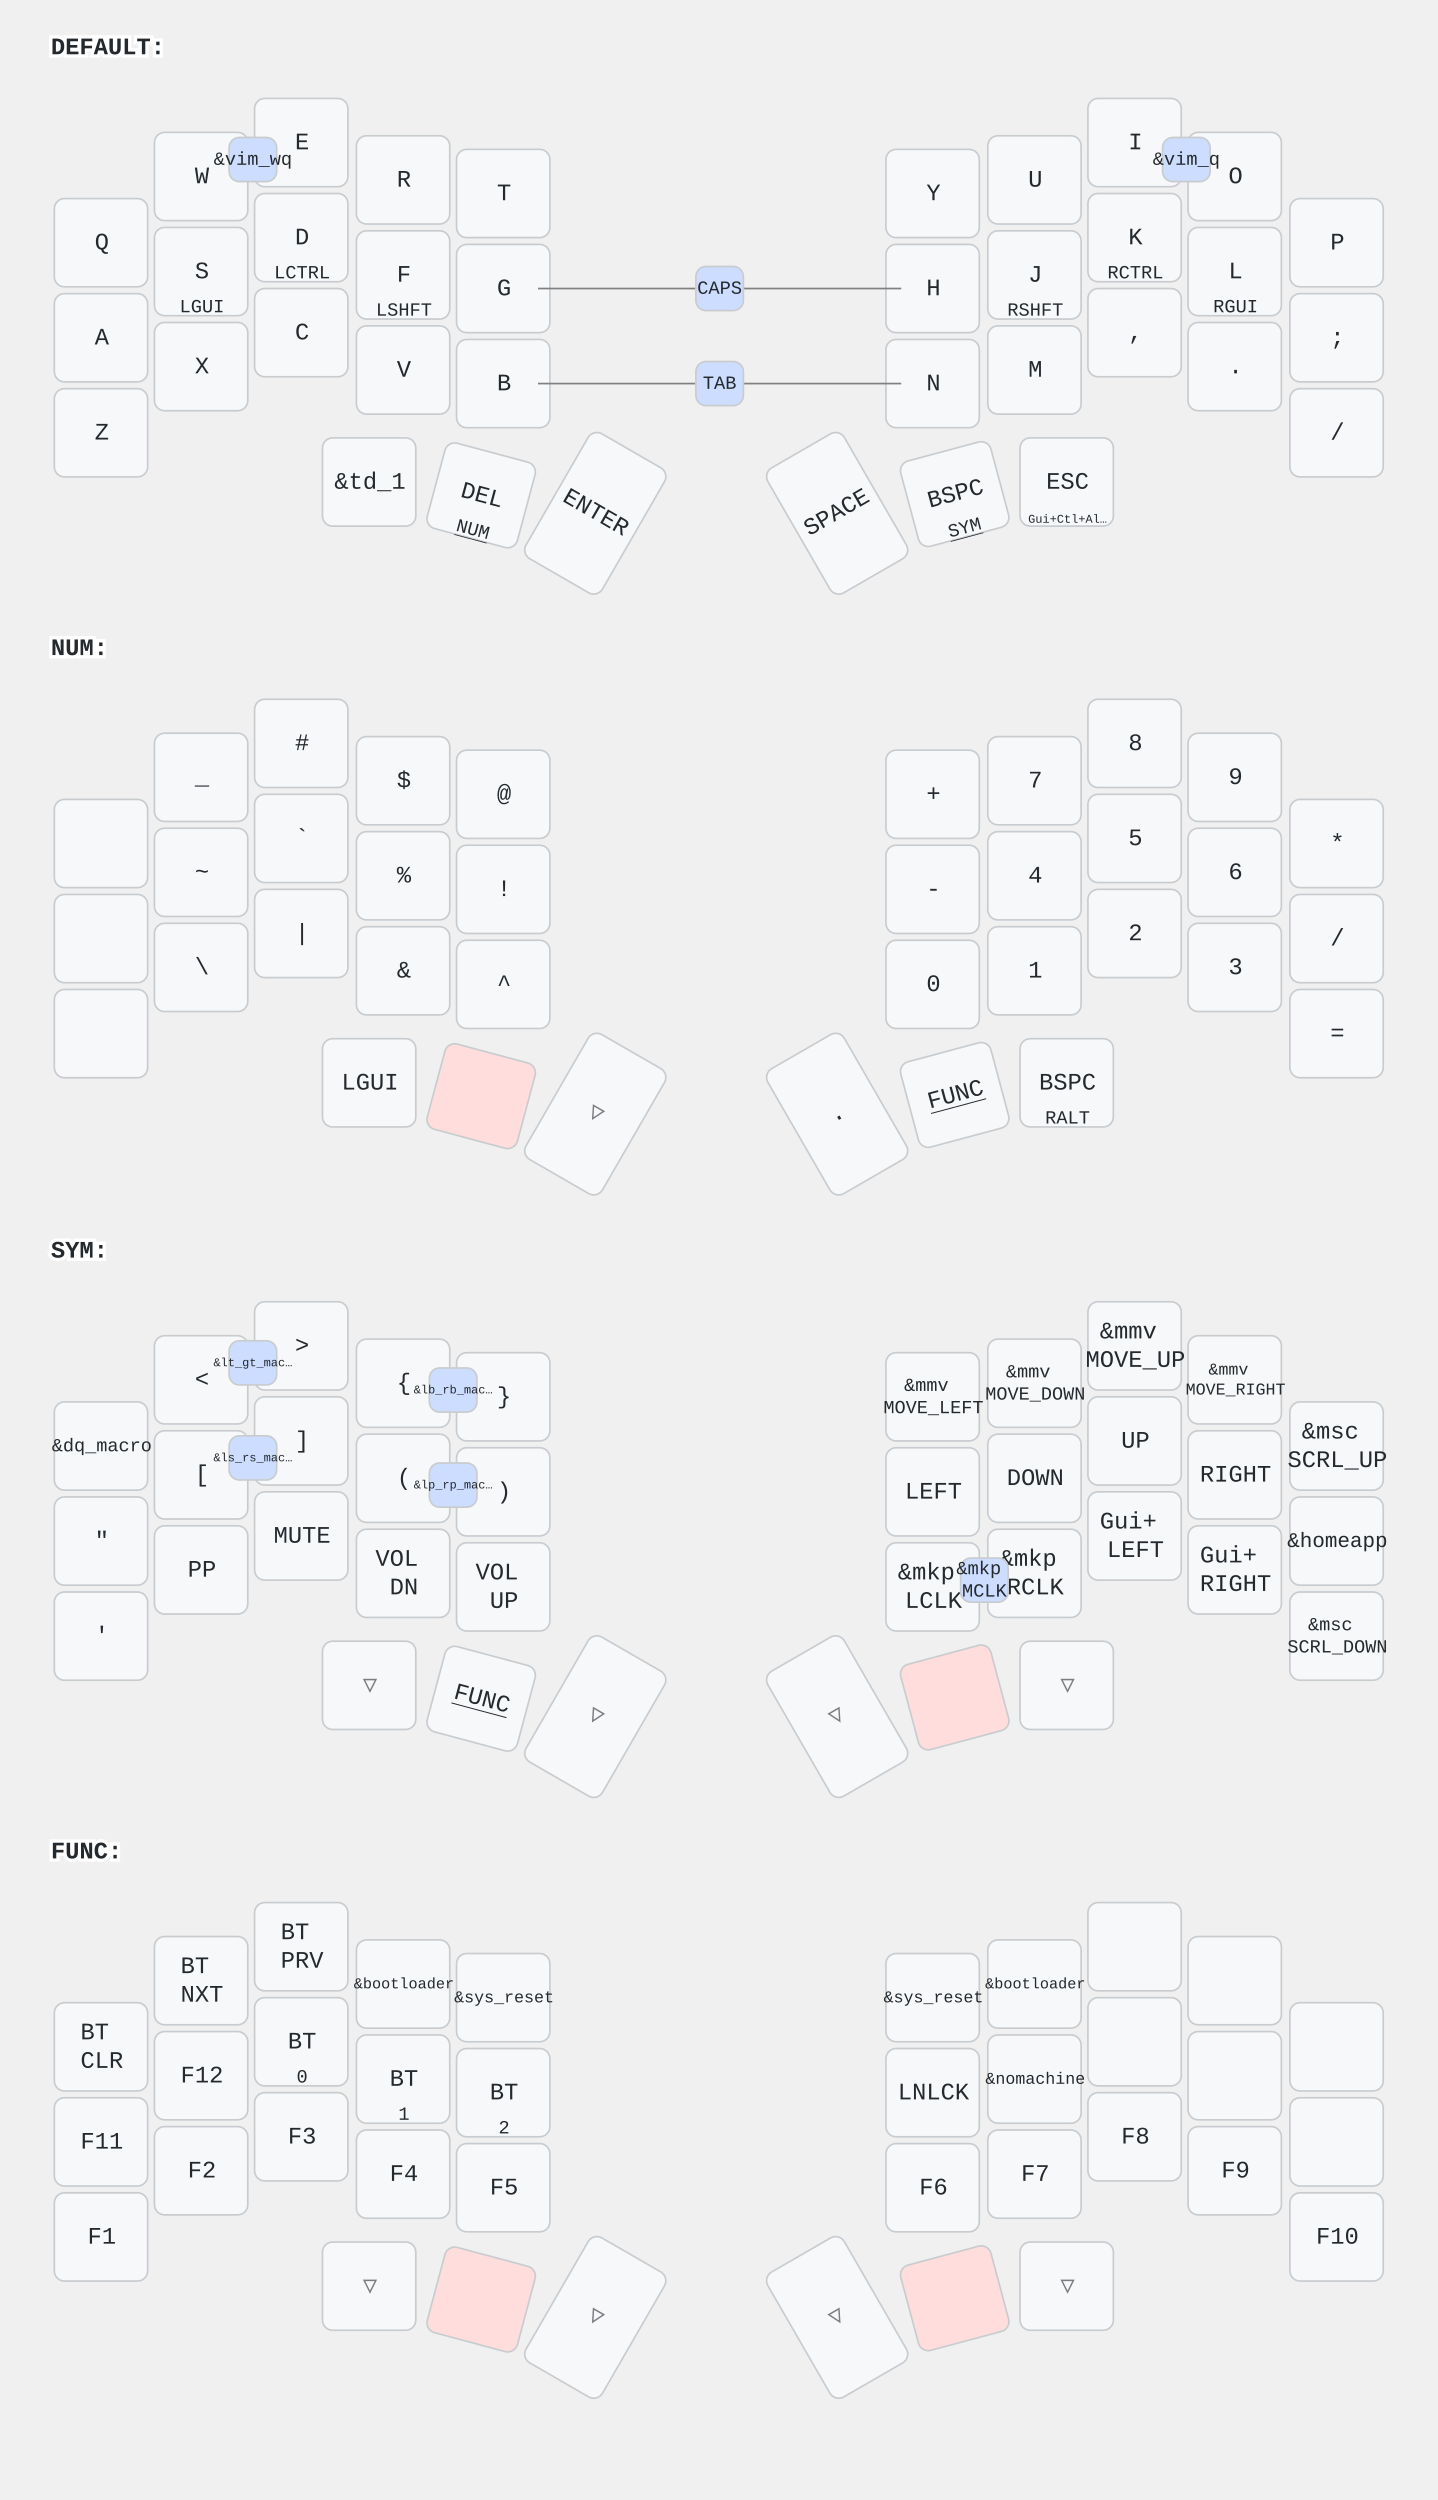
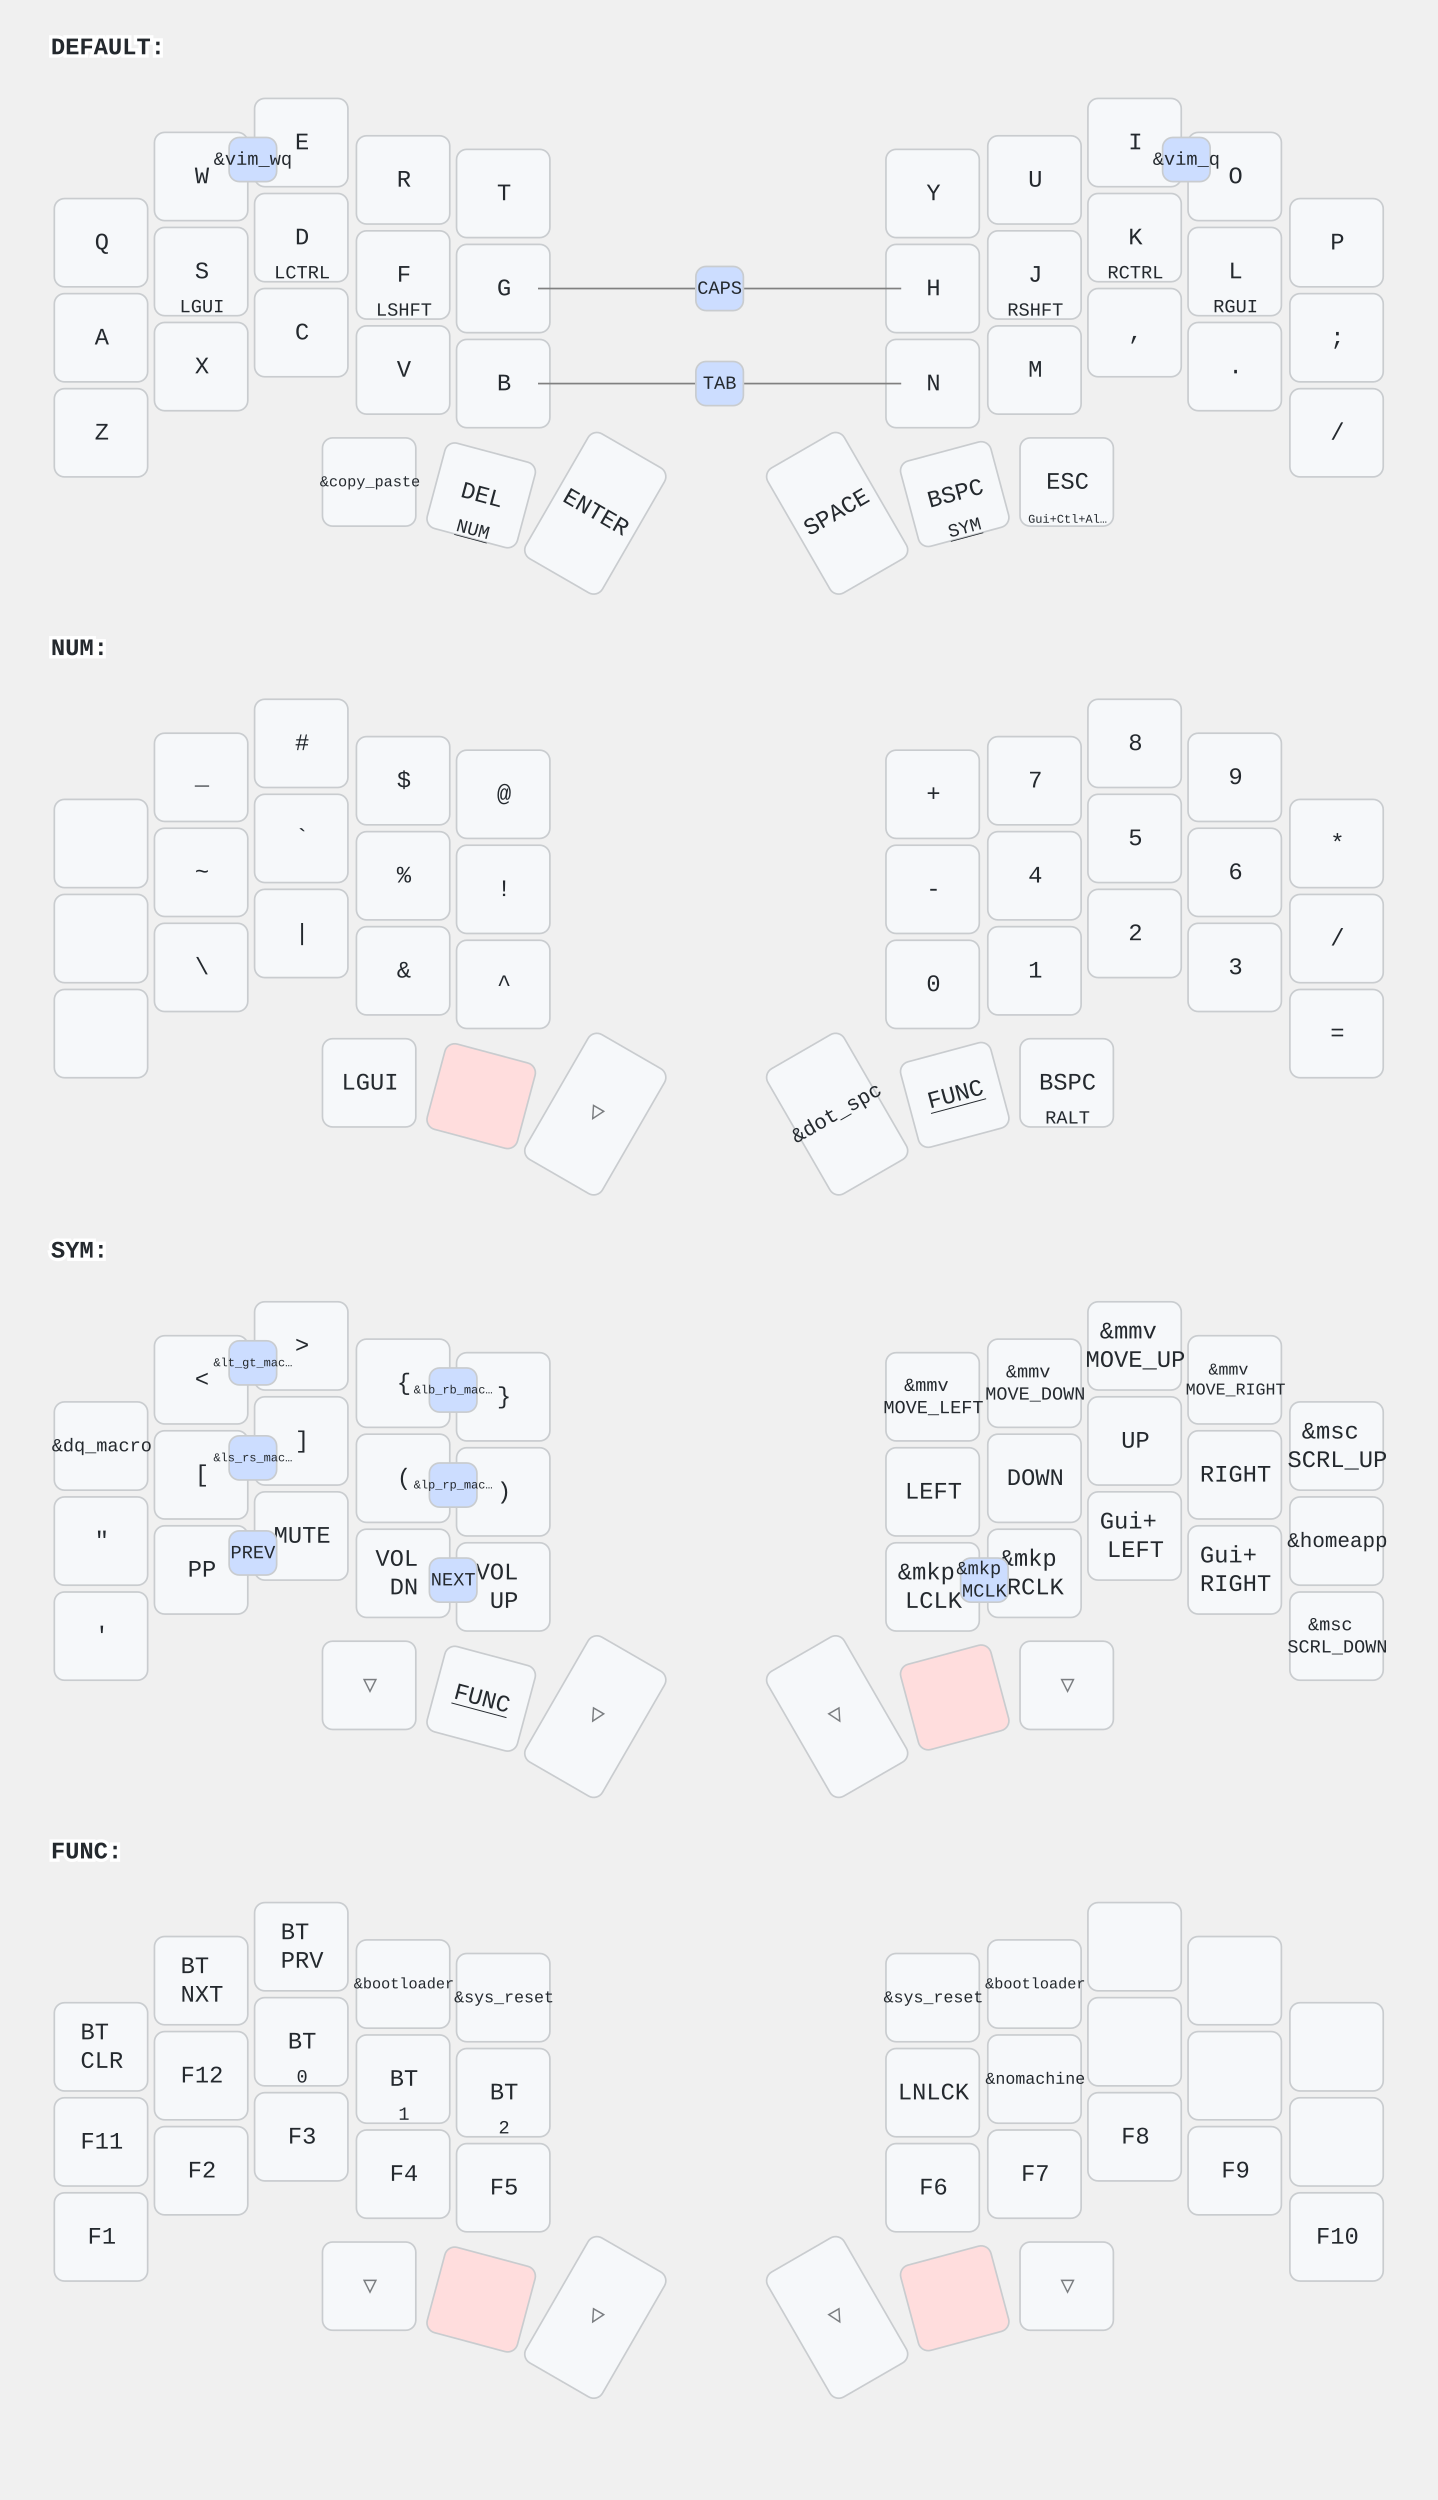
<svg xmlns="http://www.w3.org/2000/svg" width="847" height="1473" viewBox="0 0 847 1473" class="keymap">
  <style>/* inherit to force styles through use tags */
svg path {
    fill: inherit;
}

/* font and background color specifications */
svg.keymap {
    font-family: SFMono-Regular,Consolas,Liberation Mono,Menlo,monospace;
    font-size: 14px;
    font-kerning: normal;
    text-rendering: optimizeLegibility;
    fill: #24292e;
}

/* default key styling */
rect.key {
    fill: #f6f8fa;
}

rect.key, rect.combo {
    stroke: #c9cccf;
    stroke-width: 1;
}

/* default key side styling, only used is draw_key_sides is set */
rect.side {
    filter: brightness(90%);
}

/* color accent for combo boxes */
rect.combo, rect.combo-separate {
    fill: #cdf;
}

/* color accent for held keys */
rect.held, rect.combo.held {
    fill: #fdd;
}

/* color accent for ghost (optional) keys */
rect.ghost, rect.combo.ghost {
    stroke-dasharray: 4, 4;
    stroke-width: 2;
}

text {
    text-anchor: middle;
    dominant-baseline: middle;
}

/* styling for layer labels */
text.label {
    font-weight: bold;
    text-anchor: start;
    stroke: white;
    stroke-width: 4;
    paint-order: stroke;
}

/* styling for optional footer */
text.footer {
    text-anchor: end;
    dominant-baseline: auto;
    stroke: white;
    stroke-width: 4;
    paint-order: stroke;
}

/* styling for combo tap, and key non-tap label text */
text.combo, text.hold, text.shifted, text.left, text.right {
    font-size: 11px;
}

text.hold {
    text-anchor: middle;
    dominant-baseline: auto;
}

text.shifted {
    text-anchor: middle;
    dominant-baseline: hanging;
}

text.left {
    text-anchor: start;
}

text.right {
    text-anchor: end;
}

text.layer-activator {
    text-decoration: underline;
}

/* styling for hold/shifted label text in combo box */
text.combo.hold, text.combo.shifted, text.combo.left, text.combo.right {
    font-size: 8px;
}

/* lighter symbol for transparent keys */
text.trans {
    fill: #7b7e81;
}

/* styling for combo dendrons */
path.combo {
    stroke-width: 1;
    stroke: gray;
    fill: none;
}

/* Start Tabler Icons Cleanup */
/* cannot use height/width with glyphs */
.icon-tabler &gt; path {
    fill: inherit;
    stroke: inherit;
    stroke-width: 2;
}
/* hide tabler's default box */
.icon-tabler &gt; path[stroke="none"][fill="none"] {
    visibility: hidden;
}
/* End Tabler Icons Cleanup */
</style>
  <g transform="translate(30, 0)" class="layer-DEFAULT">
    <text x="0" y="28" class="label" id="DEFAULT">DEFAULT:</text>
    <g transform="translate(0, 56)">
      <g transform="translate(30, 87)" class="key keypos-0">
        <rect rx="6" ry="6" x="-28" y="-26" width="55" height="52" class="key" />
        <text x="0" y="0" class="key tap">Q</text>
      </g>
      <g transform="translate(89, 48)" class="key keypos-1">
        <rect rx="6" ry="6" x="-28" y="-26" width="55" height="52" class="key" />
        <text x="0" y="0" class="key tap">W</text>
      </g>
      <g transform="translate(148, 28)" class="key keypos-2">
        <rect rx="6" ry="6" x="-28" y="-26" width="55" height="52" class="key" />
        <text x="0" y="0" class="key tap">E</text>
      </g>
      <g transform="translate(208, 50)" class="key keypos-3">
        <rect rx="6" ry="6" x="-28" y="-26" width="55" height="52" class="key" />
        <text x="0" y="0" class="key tap">R</text>
      </g>
      <g transform="translate(267, 58)" class="key keypos-4">
        <rect rx="6" ry="6" x="-28" y="-26" width="55" height="52" class="key" />
        <text x="0" y="0" class="key tap">T</text>
      </g>
      <g transform="translate(520, 58)" class="key keypos-5">
        <rect rx="6" ry="6" x="-28" y="-26" width="55" height="52" class="key" />
        <text x="0" y="0" class="key tap">Y</text>
      </g>
      <g transform="translate(580, 50)" class="key keypos-6">
        <rect rx="6" ry="6" x="-28" y="-26" width="55" height="52" class="key" />
        <text x="0" y="0" class="key tap">U</text>
      </g>
      <g transform="translate(639, 28)" class="key keypos-7">
        <rect rx="6" ry="6" x="-28" y="-26" width="55" height="52" class="key" />
        <text x="0" y="0" class="key tap">I</text>
      </g>
      <g transform="translate(698, 48)" class="key keypos-8">
        <rect rx="6" ry="6" x="-28" y="-26" width="55" height="52" class="key" />
        <text x="0" y="0" class="key tap">O</text>
      </g>
      <g transform="translate(758, 87)" class="key keypos-9">
        <rect rx="6" ry="6" x="-28" y="-26" width="55" height="52" class="key" />
        <text x="0" y="0" class="key tap">P</text>
      </g>
      <g transform="translate(30, 143)" class="key keypos-10">
        <rect rx="6" ry="6" x="-28" y="-26" width="55" height="52" class="key" />
        <text x="0" y="0" class="key tap">A</text>
      </g>
      <g transform="translate(89, 104)" class="key keypos-11">
        <rect rx="6" ry="6" x="-28" y="-26" width="55" height="52" class="key" />
        <text x="0" y="0" class="key tap">S</text>
        <text x="0" y="24" class="key hold">LGUI</text>
      </g>
      <g transform="translate(148, 84)" class="key keypos-12">
        <rect rx="6" ry="6" x="-28" y="-26" width="55" height="52" class="key" />
        <text x="0" y="0" class="key tap">D</text>
        <text x="0" y="24" class="key hold">LCTRL</text>
      </g>
      <g transform="translate(208, 106)" class="key keypos-13">
        <rect rx="6" ry="6" x="-28" y="-26" width="55" height="52" class="key" />
        <text x="0" y="0" class="key tap">F</text>
        <text x="0" y="24" class="key hold">LSHFT</text>
      </g>
      <g transform="translate(267, 114)" class="key keypos-14">
        <rect rx="6" ry="6" x="-28" y="-26" width="55" height="52" class="key" />
        <text x="0" y="0" class="key tap">G</text>
      </g>
      <g transform="translate(520, 114)" class="key keypos-15">
        <rect rx="6" ry="6" x="-28" y="-26" width="55" height="52" class="key" />
        <text x="0" y="0" class="key tap">H</text>
      </g>
      <g transform="translate(580, 106)" class="key keypos-16">
        <rect rx="6" ry="6" x="-28" y="-26" width="55" height="52" class="key" />
        <text x="0" y="0" class="key tap">J</text>
        <text x="0" y="24" class="key hold">RSHFT</text>
      </g>
      <g transform="translate(639, 84)" class="key keypos-17">
        <rect rx="6" ry="6" x="-28" y="-26" width="55" height="52" class="key" />
        <text x="0" y="0" class="key tap">K</text>
        <text x="0" y="24" class="key hold">RCTRL</text>
      </g>
      <g transform="translate(698, 104)" class="key keypos-18">
        <rect rx="6" ry="6" x="-28" y="-26" width="55" height="52" class="key" />
        <text x="0" y="0" class="key tap">L</text>
        <text x="0" y="24" class="key hold">RGUI</text>
      </g>
      <g transform="translate(758, 143)" class="key keypos-19">
        <rect rx="6" ry="6" x="-28" y="-26" width="55" height="52" class="key" />
        <text x="0" y="0" class="key tap">;</text>
      </g>
      <g transform="translate(30, 199)" class="key keypos-20">
        <rect rx="6" ry="6" x="-28" y="-26" width="55" height="52" class="key" />
        <text x="0" y="0" class="key tap">Z</text>
      </g>
      <g transform="translate(89, 160)" class="key keypos-21">
        <rect rx="6" ry="6" x="-28" y="-26" width="55" height="52" class="key" />
        <text x="0" y="0" class="key tap">X</text>
      </g>
      <g transform="translate(148, 140)" class="key keypos-22">
        <rect rx="6" ry="6" x="-28" y="-26" width="55" height="52" class="key" />
        <text x="0" y="0" class="key tap">C</text>
      </g>
      <g transform="translate(208, 162)" class="key keypos-23">
        <rect rx="6" ry="6" x="-28" y="-26" width="55" height="52" class="key" />
        <text x="0" y="0" class="key tap">V</text>
      </g>
      <g transform="translate(267, 170)" class="key keypos-24">
        <rect rx="6" ry="6" x="-28" y="-26" width="55" height="52" class="key" />
        <text x="0" y="0" class="key tap">B</text>
      </g>
      <g transform="translate(520, 170)" class="key keypos-25">
        <rect rx="6" ry="6" x="-28" y="-26" width="55" height="52" class="key" />
        <text x="0" y="0" class="key tap">N</text>
      </g>
      <g transform="translate(580, 162)" class="key keypos-26">
        <rect rx="6" ry="6" x="-28" y="-26" width="55" height="52" class="key" />
        <text x="0" y="0" class="key tap">M</text>
      </g>
      <g transform="translate(639, 140)" class="key keypos-27">
        <rect rx="6" ry="6" x="-28" y="-26" width="55" height="52" class="key" />
        <text x="0" y="0" class="key tap">,</text>
      </g>
      <g transform="translate(698, 160)" class="key keypos-28">
        <rect rx="6" ry="6" x="-28" y="-26" width="55" height="52" class="key" />
        <text x="0" y="0" class="key tap">.</text>
      </g>
      <g transform="translate(758, 199)" class="key keypos-29">
        <rect rx="6" ry="6" x="-28" y="-26" width="55" height="52" class="key" />
        <text x="0" y="0" class="key tap">/</text>
      </g>
      <g transform="translate(188, 228)" class="key keypos-30">
        <rect rx="6" ry="6" x="-28" y="-26" width="55" height="52" class="key" />
-         <text x="0" y="0" class="key tap">&amp;td_1</text>
+         <text x="0" y="0" class="key tap">
+           <tspan style="font-size: 64%">&amp;copy_paste</tspan>
+         </text>
      </g>
      <g transform="translate(254, 236) rotate(15.0)" class="key keypos-31">
        <rect rx="6" ry="6" x="-28" y="-26" width="55" height="52" class="key" />
        <text x="0" y="0" class="key tap">DEL</text>
        <a href="#NUM">
          <text x="0" y="24" class="key hold layer-activator">NUM</text>
        </a>
      </g>
      <g transform="translate(321, 246) rotate(30.0)" class="key keypos-32">
        <rect rx="6" ry="6" x="-26" y="-42" width="52" height="85" class="key" />
        <text x="0" y="0" class="key tap">ENTER</text>
      </g>
      <g transform="translate(463, 246) rotate(-30.0)" class="key keypos-33">
        <rect rx="6" ry="6" x="-26" y="-42" width="52" height="85" class="key" />
        <text x="0" y="0" class="key tap">SPACE</text>
      </g>
      <g transform="translate(533, 235) rotate(-15.0)" class="key keypos-34">
        <rect rx="6" ry="6" x="-28" y="-26" width="55" height="52" class="key" />
        <text x="0" y="0" class="key tap">BSPC</text>
        <a href="#SYM">
          <text x="0" y="24" class="key hold layer-activator">SYM</text>
        </a>
      </g>
      <g transform="translate(599, 228)" class="key keypos-35">
        <rect rx="6" ry="6" x="-28" y="-26" width="55" height="52" class="key" />
        <text x="0" y="0" class="key tap">ESC</text>
        <text x="0" y="24" class="key hold">
          <tspan style="font-size: 64%">Gui+Ctl+Al…</tspan>
        </text>
      </g>
      <g class="combo combopos-0">
        <rect rx="6" ry="6" x="105" y="25" width="28" height="26" class="combo" />
        <text x="119" y="38" class="combo tap">&amp;vim_wq</text>
      </g>
      <g class="combo combopos-1">
        <rect rx="6" ry="6" x="655" y="25" width="28" height="26" class="combo" />
        <text x="669" y="38" class="combo tap">&amp;vim_q</text>
      </g>
      <g class="combo combopos-2">
        <path d="M394,114 l-107,0" class="combo" />
        <path d="M394,114 l107,0" class="combo" />
        <rect rx="6" ry="6" x="380" y="101" width="28" height="26" class="combo" />
        <text x="394" y="114" class="combo tap">CAPS</text>
      </g>
      <g class="combo combopos-3">
        <path d="M394,170 l-107,0" class="combo" />
        <path d="M394,170 l107,0" class="combo" />
        <rect rx="6" ry="6" x="380" y="157" width="28" height="26" class="combo" />
        <text x="394" y="170" class="combo tap">TAB</text>
      </g>
    </g>
  </g>
  <g transform="translate(30, 354)" class="layer-NUM">
    <text x="0" y="28" class="label" id="NUM">NUM:</text>
    <g transform="translate(0, 56)">
      <g transform="translate(30, 87)" class="key keypos-0">
        <rect rx="6" ry="6" x="-28" y="-26" width="55" height="52" class="key" />
      </g>
      <g transform="translate(89, 48)" class="key keypos-1">
        <rect rx="6" ry="6" x="-28" y="-26" width="55" height="52" class="key" />
        <text x="0" y="0" class="key tap">_</text>
      </g>
      <g transform="translate(148, 28)" class="key keypos-2">
        <rect rx="6" ry="6" x="-28" y="-26" width="55" height="52" class="key" />
        <text x="0" y="0" class="key tap">#</text>
      </g>
      <g transform="translate(208, 50)" class="key keypos-3">
        <rect rx="6" ry="6" x="-28" y="-26" width="55" height="52" class="key" />
        <text x="0" y="0" class="key tap">$</text>
      </g>
      <g transform="translate(267, 58)" class="key keypos-4">
        <rect rx="6" ry="6" x="-28" y="-26" width="55" height="52" class="key" />
        <text x="0" y="0" class="key tap">@</text>
      </g>
      <g transform="translate(520, 58)" class="key keypos-5">
        <rect rx="6" ry="6" x="-28" y="-26" width="55" height="52" class="key" />
        <text x="0" y="0" class="key tap">+</text>
      </g>
      <g transform="translate(580, 50)" class="key keypos-6">
        <rect rx="6" ry="6" x="-28" y="-26" width="55" height="52" class="key" />
        <text x="0" y="0" class="key tap">7</text>
      </g>
      <g transform="translate(639, 28)" class="key keypos-7">
        <rect rx="6" ry="6" x="-28" y="-26" width="55" height="52" class="key" />
        <text x="0" y="0" class="key tap">8</text>
      </g>
      <g transform="translate(698, 48)" class="key keypos-8">
        <rect rx="6" ry="6" x="-28" y="-26" width="55" height="52" class="key" />
        <text x="0" y="0" class="key tap">9</text>
      </g>
      <g transform="translate(758, 87)" class="key keypos-9">
        <rect rx="6" ry="6" x="-28" y="-26" width="55" height="52" class="key" />
        <text x="0" y="0" class="key tap">*</text>
      </g>
      <g transform="translate(30, 143)" class="key keypos-10">
        <rect rx="6" ry="6" x="-28" y="-26" width="55" height="52" class="key" />
      </g>
      <g transform="translate(89, 104)" class="key keypos-11">
        <rect rx="6" ry="6" x="-28" y="-26" width="55" height="52" class="key" />
        <text x="0" y="0" class="key tap">~</text>
      </g>
      <g transform="translate(148, 84)" class="key keypos-12">
        <rect rx="6" ry="6" x="-28" y="-26" width="55" height="52" class="key" />
        <text x="0" y="0" class="key tap">`</text>
      </g>
      <g transform="translate(208, 106)" class="key keypos-13">
        <rect rx="6" ry="6" x="-28" y="-26" width="55" height="52" class="key" />
        <text x="0" y="0" class="key tap">%</text>
      </g>
      <g transform="translate(267, 114)" class="key keypos-14">
        <rect rx="6" ry="6" x="-28" y="-26" width="55" height="52" class="key" />
        <text x="0" y="0" class="key tap">!</text>
      </g>
      <g transform="translate(520, 114)" class="key keypos-15">
        <rect rx="6" ry="6" x="-28" y="-26" width="55" height="52" class="key" />
        <text x="0" y="0" class="key tap">-</text>
      </g>
      <g transform="translate(580, 106)" class="key keypos-16">
        <rect rx="6" ry="6" x="-28" y="-26" width="55" height="52" class="key" />
        <text x="0" y="0" class="key tap">4</text>
      </g>
      <g transform="translate(639, 84)" class="key keypos-17">
        <rect rx="6" ry="6" x="-28" y="-26" width="55" height="52" class="key" />
        <text x="0" y="0" class="key tap">5</text>
      </g>
      <g transform="translate(698, 104)" class="key keypos-18">
        <rect rx="6" ry="6" x="-28" y="-26" width="55" height="52" class="key" />
        <text x="0" y="0" class="key tap">6</text>
      </g>
      <g transform="translate(758, 143)" class="key keypos-19">
        <rect rx="6" ry="6" x="-28" y="-26" width="55" height="52" class="key" />
        <text x="0" y="0" class="key tap">/</text>
      </g>
      <g transform="translate(30, 199)" class="key keypos-20">
        <rect rx="6" ry="6" x="-28" y="-26" width="55" height="52" class="key" />
      </g>
      <g transform="translate(89, 160)" class="key keypos-21">
        <rect rx="6" ry="6" x="-28" y="-26" width="55" height="52" class="key" />
        <text x="0" y="0" class="key tap">\</text>
      </g>
      <g transform="translate(148, 140)" class="key keypos-22">
        <rect rx="6" ry="6" x="-28" y="-26" width="55" height="52" class="key" />
        <text x="0" y="0" class="key tap">|</text>
      </g>
      <g transform="translate(208, 162)" class="key keypos-23">
        <rect rx="6" ry="6" x="-28" y="-26" width="55" height="52" class="key" />
        <text x="0" y="0" class="key tap">&amp;</text>
      </g>
      <g transform="translate(267, 170)" class="key keypos-24">
        <rect rx="6" ry="6" x="-28" y="-26" width="55" height="52" class="key" />
        <text x="0" y="0" class="key tap">^</text>
      </g>
      <g transform="translate(520, 170)" class="key keypos-25">
        <rect rx="6" ry="6" x="-28" y="-26" width="55" height="52" class="key" />
        <text x="0" y="0" class="key tap">0</text>
      </g>
      <g transform="translate(580, 162)" class="key keypos-26">
        <rect rx="6" ry="6" x="-28" y="-26" width="55" height="52" class="key" />
        <text x="0" y="0" class="key tap">1</text>
      </g>
      <g transform="translate(639, 140)" class="key keypos-27">
        <rect rx="6" ry="6" x="-28" y="-26" width="55" height="52" class="key" />
        <text x="0" y="0" class="key tap">2</text>
      </g>
      <g transform="translate(698, 160)" class="key keypos-28">
        <rect rx="6" ry="6" x="-28" y="-26" width="55" height="52" class="key" />
        <text x="0" y="0" class="key tap">3</text>
      </g>
      <g transform="translate(758, 199)" class="key keypos-29">
        <rect rx="6" ry="6" x="-28" y="-26" width="55" height="52" class="key" />
        <text x="0" y="0" class="key tap">=</text>
      </g>
      <g transform="translate(188, 228)" class="key keypos-30">
        <rect rx="6" ry="6" x="-28" y="-26" width="55" height="52" class="key" />
        <text x="0" y="0" class="key tap">LGUI</text>
      </g>
      <g transform="translate(254, 236) rotate(15.0)" class="key held keypos-31">
        <rect rx="6" ry="6" x="-28" y="-26" width="55" height="52" class="key held" />
      </g>
      <g transform="translate(321, 246) rotate(30.0)" class="key trans keypos-32">
        <rect rx="6" ry="6" x="-26" y="-42" width="52" height="85" class="key trans" />
        <text x="0" y="0" class="key trans tap">▽</text>
      </g>
      <g transform="translate(463, 246) rotate(-30.0)" class="key keypos-33">
        <rect rx="6" ry="6" x="-26" y="-42" width="52" height="85" class="key" />
-         <text x="0" y="0" class="key tap">.</text>
+         <text x="0" y="0" class="key tap">
+           <tspan style="font-size: 88%">&amp;dot_spc</tspan>
+         </text>
      </g>
      <g transform="translate(533, 235) rotate(-15.0)" class="key keypos-34">
        <rect rx="6" ry="6" x="-28" y="-26" width="55" height="52" class="key" />
        <a href="#FUNC">
          <text x="0" y="0" class="key tap layer-activator">FUNC</text>
        </a>
      </g>
      <g transform="translate(599, 228)" class="key keypos-35">
        <rect rx="6" ry="6" x="-28" y="-26" width="55" height="52" class="key" />
        <text x="0" y="0" class="key tap">BSPC</text>
        <text x="0" y="24" class="key hold">RALT</text>
      </g>
    </g>
  </g>
  <g transform="translate(30, 709)" class="layer-SYM">
    <text x="0" y="28" class="label" id="SYM">SYM:</text>
    <g transform="translate(0, 56)">
      <g transform="translate(30, 87)" class="key keypos-0">
        <rect rx="6" ry="6" x="-28" y="-26" width="55" height="52" class="key" />
        <text x="0" y="0" class="key tap">
          <tspan style="font-size: 78%">&amp;dq_macro</tspan>
        </text>
      </g>
      <g transform="translate(89, 48)" class="key keypos-1">
        <rect rx="6" ry="6" x="-28" y="-26" width="55" height="52" class="key" />
        <text x="0" y="0" class="key tap">&lt;</text>
      </g>
      <g transform="translate(148, 28)" class="key keypos-2">
        <rect rx="6" ry="6" x="-28" y="-26" width="55" height="52" class="key" />
        <text x="0" y="0" class="key tap">&gt;</text>
      </g>
      <g transform="translate(208, 50)" class="key keypos-3">
        <rect rx="6" ry="6" x="-28" y="-26" width="55" height="52" class="key" />
        <text x="0" y="0" class="key tap">{</text>
      </g>
      <g transform="translate(267, 58)" class="key keypos-4">
        <rect rx="6" ry="6" x="-28" y="-26" width="55" height="52" class="key" />
        <text x="0" y="0" class="key tap">}</text>
      </g>
      <g transform="translate(520, 58)" class="key keypos-5">
        <rect rx="6" ry="6" x="-28" y="-26" width="55" height="52" class="key" />
        <text x="0" y="0" class="key tap">
          <tspan x="0" dy="-0.6em" style="font-size: 78%">&amp;mmv</tspan>
          <tspan x="0" dy="1.2em" style="font-size: 78%">MOVE_LEFT</tspan>
        </text>
      </g>
      <g transform="translate(580, 50)" class="key keypos-6">
        <rect rx="6" ry="6" x="-28" y="-26" width="55" height="52" class="key" />
        <text x="0" y="0" class="key tap">
          <tspan x="0" dy="-0.6em" style="font-size: 78%">&amp;mmv</tspan>
          <tspan x="0" dy="1.2em" style="font-size: 78%">MOVE_DOWN</tspan>
        </text>
      </g>
      <g transform="translate(639, 28)" class="key keypos-7">
        <rect rx="6" ry="6" x="-28" y="-26" width="55" height="52" class="key" />
        <text x="0" y="0" class="key tap">
          <tspan x="0" dy="-0.6em">&amp;mmv</tspan>
          <tspan x="0" dy="1.2em">MOVE_UP</tspan>
        </text>
      </g>
      <g transform="translate(698, 48)" class="key keypos-8">
        <rect rx="6" ry="6" x="-28" y="-26" width="55" height="52" class="key" />
        <text x="0" y="0" class="key tap">
          <tspan x="0" dy="-0.6em" style="font-size: 70%">&amp;mmv</tspan>
          <tspan x="0" dy="1.2em" style="font-size: 70%">MOVE_RIGHT</tspan>
        </text>
      </g>
      <g transform="translate(758, 87)" class="key keypos-9">
        <rect rx="6" ry="6" x="-28" y="-26" width="55" height="52" class="key" />
        <text x="0" y="0" class="key tap">
          <tspan x="0" dy="-0.6em">&amp;msc</tspan>
          <tspan x="0" dy="1.2em">SCRL_UP</tspan>
        </text>
      </g>
      <g transform="translate(30, 143)" class="key keypos-10">
        <rect rx="6" ry="6" x="-28" y="-26" width="55" height="52" class="key" />
        <text x="0" y="0" class="key tap">"</text>
      </g>
      <g transform="translate(89, 104)" class="key keypos-11">
        <rect rx="6" ry="6" x="-28" y="-26" width="55" height="52" class="key" />
        <text x="0" y="0" class="key tap">[</text>
      </g>
      <g transform="translate(148, 84)" class="key keypos-12">
        <rect rx="6" ry="6" x="-28" y="-26" width="55" height="52" class="key" />
        <text x="0" y="0" class="key tap">]</text>
      </g>
      <g transform="translate(208, 106)" class="key keypos-13">
        <rect rx="6" ry="6" x="-28" y="-26" width="55" height="52" class="key" />
        <text x="0" y="0" class="key tap">(</text>
      </g>
      <g transform="translate(267, 114)" class="key keypos-14">
        <rect rx="6" ry="6" x="-28" y="-26" width="55" height="52" class="key" />
        <text x="0" y="0" class="key tap">)</text>
      </g>
      <g transform="translate(520, 114)" class="key keypos-15">
        <rect rx="6" ry="6" x="-28" y="-26" width="55" height="52" class="key" />
        <text x="0" y="0" class="key tap">LEFT</text>
      </g>
      <g transform="translate(580, 106)" class="key keypos-16">
        <rect rx="6" ry="6" x="-28" y="-26" width="55" height="52" class="key" />
        <text x="0" y="0" class="key tap">DOWN</text>
      </g>
      <g transform="translate(639, 84)" class="key keypos-17">
        <rect rx="6" ry="6" x="-28" y="-26" width="55" height="52" class="key" />
        <text x="0" y="0" class="key tap">UP</text>
      </g>
      <g transform="translate(698, 104)" class="key keypos-18">
        <rect rx="6" ry="6" x="-28" y="-26" width="55" height="52" class="key" />
        <text x="0" y="0" class="key tap">RIGHT</text>
      </g>
      <g transform="translate(758, 143)" class="key keypos-19">
        <rect rx="6" ry="6" x="-28" y="-26" width="55" height="52" class="key" />
        <text x="0" y="0" class="key tap">
          <tspan style="font-size: 88%">&amp;homeapp</tspan>
        </text>
      </g>
      <g transform="translate(30, 199)" class="key keypos-20">
        <rect rx="6" ry="6" x="-28" y="-26" width="55" height="52" class="key" />
        <text x="0" y="0" class="key tap">'</text>
      </g>
      <g transform="translate(89, 160)" class="key keypos-21">
        <rect rx="6" ry="6" x="-28" y="-26" width="55" height="52" class="key" />
        <text x="0" y="0" class="key tap">PP</text>
      </g>
      <g transform="translate(148, 140)" class="key keypos-22">
        <rect rx="6" ry="6" x="-28" y="-26" width="55" height="52" class="key" />
        <text x="0" y="0" class="key tap">MUTE</text>
      </g>
      <g transform="translate(208, 162)" class="key keypos-23">
        <rect rx="6" ry="6" x="-28" y="-26" width="55" height="52" class="key" />
        <text x="0" y="0" class="key tap">
          <tspan x="0" dy="-0.6em">VOL</tspan>
          <tspan x="0" dy="1.2em">DN</tspan>
        </text>
      </g>
      <g transform="translate(267, 170)" class="key keypos-24">
        <rect rx="6" ry="6" x="-28" y="-26" width="55" height="52" class="key" />
        <text x="0" y="0" class="key tap">
          <tspan x="0" dy="-0.6em">VOL</tspan>
          <tspan x="0" dy="1.2em">UP</tspan>
        </text>
      </g>
      <g transform="translate(520, 170)" class="key keypos-25">
        <rect rx="6" ry="6" x="-28" y="-26" width="55" height="52" class="key" />
        <text x="0" y="0" class="key tap">
          <tspan x="0" dy="-0.6em">&amp;mkp</tspan>
          <tspan x="0" dy="1.2em">LCLK</tspan>
        </text>
      </g>
      <g transform="translate(580, 162)" class="key keypos-26">
        <rect rx="6" ry="6" x="-28" y="-26" width="55" height="52" class="key" />
        <text x="0" y="0" class="key tap">
          <tspan x="0" dy="-0.6em">&amp;mkp</tspan>
          <tspan x="0" dy="1.2em">RCLK</tspan>
        </text>
      </g>
      <g transform="translate(639, 140)" class="key keypos-27">
        <rect rx="6" ry="6" x="-28" y="-26" width="55" height="52" class="key" />
        <text x="0" y="0" class="key tap">
          <tspan x="0" dy="-0.6em">Gui+</tspan>
          <tspan x="0" dy="1.2em">LEFT</tspan>
        </text>
      </g>
      <g transform="translate(698, 160)" class="key keypos-28">
        <rect rx="6" ry="6" x="-28" y="-26" width="55" height="52" class="key" />
        <text x="0" y="0" class="key tap">
          <tspan x="0" dy="-0.6em">Gui+</tspan>
          <tspan x="0" dy="1.2em">RIGHT</tspan>
        </text>
      </g>
      <g transform="translate(758, 199)" class="key keypos-29">
        <rect rx="6" ry="6" x="-28" y="-26" width="55" height="52" class="key" />
        <text x="0" y="0" class="key tap">
          <tspan x="0" dy="-0.6em" style="font-size: 78%">&amp;msc</tspan>
          <tspan x="0" dy="1.2em" style="font-size: 78%">SCRL_DOWN</tspan>
        </text>
      </g>
      <g transform="translate(188, 228)" class="key trans keypos-30">
        <rect rx="6" ry="6" x="-28" y="-26" width="55" height="52" class="key trans" />
        <text x="0" y="0" class="key trans tap">▽</text>
      </g>
      <g transform="translate(254, 236) rotate(15.0)" class="key keypos-31">
        <rect rx="6" ry="6" x="-28" y="-26" width="55" height="52" class="key" />
        <a href="#FUNC">
          <text x="0" y="0" class="key tap layer-activator">FUNC</text>
        </a>
      </g>
      <g transform="translate(321, 246) rotate(30.0)" class="key trans keypos-32">
        <rect rx="6" ry="6" x="-26" y="-42" width="52" height="85" class="key trans" />
        <text x="0" y="0" class="key trans tap">▽</text>
      </g>
      <g transform="translate(463, 246) rotate(-30.0)" class="key trans keypos-33">
        <rect rx="6" ry="6" x="-26" y="-42" width="52" height="85" class="key trans" />
        <text x="0" y="0" class="key trans tap">▽</text>
      </g>
      <g transform="translate(533, 235) rotate(-15.0)" class="key held keypos-34">
        <rect rx="6" ry="6" x="-28" y="-26" width="55" height="52" class="key held" />
      </g>
      <g transform="translate(599, 228)" class="key trans keypos-35">
        <rect rx="6" ry="6" x="-28" y="-26" width="55" height="52" class="key trans" />
        <text x="0" y="0" class="key trans tap">▽</text>
      </g>
      <g class="combo combopos-0">
        <rect rx="6" ry="6" x="105" y="25" width="28" height="26" class="combo" />
        <text x="119" y="38" class="combo tap">
          <tspan style="font-size: 64%">&amp;lt_gt_mac…</tspan>
        </text>
      </g>
      <g class="combo combopos-1">
        <rect rx="6" ry="6" x="223" y="41" width="28" height="26" class="combo" />
        <text x="237" y="54" class="combo tap">
          <tspan style="font-size: 64%">&amp;lb_rb_mac…</tspan>
        </text>
      </g>
      <g class="combo combopos-2">
        <rect rx="6" ry="6" x="223" y="97" width="28" height="26" class="combo" />
        <text x="237" y="110" class="combo tap">
          <tspan style="font-size: 64%">&amp;lp_rp_mac…</tspan>
        </text>
      </g>
      <g class="combo combopos-3">
        <rect rx="6" ry="6" x="105" y="81" width="28" height="26" class="combo" />
        <text x="119" y="94" class="combo tap">
          <tspan style="font-size: 64%">&amp;ls_rs_mac…</tspan>
        </text>
      </g>
      <g class="combo combopos-4">
        <rect rx="6" ry="6" x="536" y="153" width="28" height="26" class="combo" />
        <text x="550" y="166" class="combo tap">
          <tspan x="550" dy="-0.6em">&amp;mkp</tspan>
          <tspan x="550" dy="1.2em">MCLK</tspan>
        </text>
      </g>
+       <g class="combo combopos-5">
+         <rect rx="6" ry="6" x="223" y="153" width="28" height="26" class="combo" />
+         <text x="237" y="166" class="combo tap">NEXT</text>
+       </g>
+       <g class="combo combopos-6">
+         <rect rx="6" ry="6" x="105" y="137" width="28" height="26" class="combo" />
+         <text x="119" y="150" class="combo tap">PREV</text>
+       </g>
    </g>
  </g>
  <g transform="translate(30, 1063)" class="layer-FUNC">
    <text x="0" y="28" class="label" id="FUNC">FUNC:</text>
    <g transform="translate(0, 56)">
      <g transform="translate(30, 87)" class="key keypos-0">
        <rect rx="6" ry="6" x="-28" y="-26" width="55" height="52" class="key" />
        <text x="0" y="0" class="key tap">
          <tspan x="0" dy="-0.6em">BT</tspan>
          <tspan x="0" dy="1.2em">CLR</tspan>
        </text>
      </g>
      <g transform="translate(89, 48)" class="key keypos-1">
        <rect rx="6" ry="6" x="-28" y="-26" width="55" height="52" class="key" />
        <text x="0" y="0" class="key tap">
          <tspan x="0" dy="-0.6em">BT</tspan>
          <tspan x="0" dy="1.2em">NXT</tspan>
        </text>
      </g>
      <g transform="translate(148, 28)" class="key keypos-2">
        <rect rx="6" ry="6" x="-28" y="-26" width="55" height="52" class="key" />
        <text x="0" y="0" class="key tap">
          <tspan x="0" dy="-0.6em">BT</tspan>
          <tspan x="0" dy="1.2em">PRV</tspan>
        </text>
      </g>
      <g transform="translate(208, 50)" class="key keypos-3">
        <rect rx="6" ry="6" x="-28" y="-26" width="55" height="52" class="key" />
        <text x="0" y="0" class="key tap">
          <tspan style="font-size: 64%">&amp;bootloader</tspan>
        </text>
      </g>
      <g transform="translate(267, 58)" class="key keypos-4">
        <rect rx="6" ry="6" x="-28" y="-26" width="55" height="52" class="key" />
        <text x="0" y="0" class="key tap">
          <tspan style="font-size: 70%">&amp;sys_reset</tspan>
        </text>
      </g>
      <g transform="translate(520, 58)" class="key keypos-5">
        <rect rx="6" ry="6" x="-28" y="-26" width="55" height="52" class="key" />
        <text x="0" y="0" class="key tap">
          <tspan style="font-size: 70%">&amp;sys_reset</tspan>
        </text>
      </g>
      <g transform="translate(580, 50)" class="key keypos-6">
        <rect rx="6" ry="6" x="-28" y="-26" width="55" height="52" class="key" />
        <text x="0" y="0" class="key tap">
          <tspan style="font-size: 64%">&amp;bootloader</tspan>
        </text>
      </g>
      <g transform="translate(639, 28)" class="key keypos-7">
        <rect rx="6" ry="6" x="-28" y="-26" width="55" height="52" class="key" />
      </g>
      <g transform="translate(698, 48)" class="key keypos-8">
        <rect rx="6" ry="6" x="-28" y="-26" width="55" height="52" class="key" />
      </g>
      <g transform="translate(758, 87)" class="key keypos-9">
        <rect rx="6" ry="6" x="-28" y="-26" width="55" height="52" class="key" />
      </g>
      <g transform="translate(30, 143)" class="key keypos-10">
        <rect rx="6" ry="6" x="-28" y="-26" width="55" height="52" class="key" />
        <text x="0" y="0" class="key tap">F11</text>
      </g>
      <g transform="translate(89, 104)" class="key keypos-11">
        <rect rx="6" ry="6" x="-28" y="-26" width="55" height="52" class="key" />
        <text x="0" y="0" class="key tap">F12</text>
      </g>
      <g transform="translate(148, 84)" class="key keypos-12">
        <rect rx="6" ry="6" x="-28" y="-26" width="55" height="52" class="key" />
        <text x="0" y="0" class="key tap">BT</text>
        <text x="0" y="24" class="key hold">0</text>
      </g>
      <g transform="translate(208, 106)" class="key keypos-13">
        <rect rx="6" ry="6" x="-28" y="-26" width="55" height="52" class="key" />
        <text x="0" y="0" class="key tap">BT</text>
        <text x="0" y="24" class="key hold">1</text>
      </g>
      <g transform="translate(267, 114)" class="key keypos-14">
        <rect rx="6" ry="6" x="-28" y="-26" width="55" height="52" class="key" />
        <text x="0" y="0" class="key tap">BT</text>
        <text x="0" y="24" class="key hold">2</text>
      </g>
      <g transform="translate(520, 114)" class="key keypos-15">
        <rect rx="6" ry="6" x="-28" y="-26" width="55" height="52" class="key" />
        <text x="0" y="0" class="key tap">LNLCK</text>
      </g>
      <g transform="translate(580, 106)" class="key keypos-16">
        <rect rx="6" ry="6" x="-28" y="-26" width="55" height="52" class="key" />
        <text x="0" y="0" class="key tap">
          <tspan style="font-size: 70%">&amp;nomachine</tspan>
        </text>
      </g>
      <g transform="translate(639, 84)" class="key keypos-17">
        <rect rx="6" ry="6" x="-28" y="-26" width="55" height="52" class="key" />
      </g>
      <g transform="translate(698, 104)" class="key keypos-18">
        <rect rx="6" ry="6" x="-28" y="-26" width="55" height="52" class="key" />
      </g>
      <g transform="translate(758, 143)" class="key keypos-19">
        <rect rx="6" ry="6" x="-28" y="-26" width="55" height="52" class="key" />
      </g>
      <g transform="translate(30, 199)" class="key keypos-20">
        <rect rx="6" ry="6" x="-28" y="-26" width="55" height="52" class="key" />
        <text x="0" y="0" class="key tap">F1</text>
      </g>
      <g transform="translate(89, 160)" class="key keypos-21">
        <rect rx="6" ry="6" x="-28" y="-26" width="55" height="52" class="key" />
        <text x="0" y="0" class="key tap">F2</text>
      </g>
      <g transform="translate(148, 140)" class="key keypos-22">
        <rect rx="6" ry="6" x="-28" y="-26" width="55" height="52" class="key" />
        <text x="0" y="0" class="key tap">F3</text>
      </g>
      <g transform="translate(208, 162)" class="key keypos-23">
        <rect rx="6" ry="6" x="-28" y="-26" width="55" height="52" class="key" />
        <text x="0" y="0" class="key tap">F4</text>
      </g>
      <g transform="translate(267, 170)" class="key keypos-24">
        <rect rx="6" ry="6" x="-28" y="-26" width="55" height="52" class="key" />
        <text x="0" y="0" class="key tap">F5</text>
      </g>
      <g transform="translate(520, 170)" class="key keypos-25">
        <rect rx="6" ry="6" x="-28" y="-26" width="55" height="52" class="key" />
        <text x="0" y="0" class="key tap">F6</text>
      </g>
      <g transform="translate(580, 162)" class="key keypos-26">
        <rect rx="6" ry="6" x="-28" y="-26" width="55" height="52" class="key" />
        <text x="0" y="0" class="key tap">F7</text>
      </g>
      <g transform="translate(639, 140)" class="key keypos-27">
        <rect rx="6" ry="6" x="-28" y="-26" width="55" height="52" class="key" />
        <text x="0" y="0" class="key tap">F8</text>
      </g>
      <g transform="translate(698, 160)" class="key keypos-28">
        <rect rx="6" ry="6" x="-28" y="-26" width="55" height="52" class="key" />
        <text x="0" y="0" class="key tap">F9</text>
      </g>
      <g transform="translate(758, 199)" class="key keypos-29">
        <rect rx="6" ry="6" x="-28" y="-26" width="55" height="52" class="key" />
        <text x="0" y="0" class="key tap">F10</text>
      </g>
      <g transform="translate(188, 228)" class="key trans keypos-30">
        <rect rx="6" ry="6" x="-28" y="-26" width="55" height="52" class="key trans" />
        <text x="0" y="0" class="key trans tap">▽</text>
      </g>
      <g transform="translate(254, 236) rotate(15.0)" class="key held keypos-31">
        <rect rx="6" ry="6" x="-28" y="-26" width="55" height="52" class="key held" />
      </g>
      <g transform="translate(321, 246) rotate(30.0)" class="key trans keypos-32">
        <rect rx="6" ry="6" x="-26" y="-42" width="52" height="85" class="key trans" />
        <text x="0" y="0" class="key trans tap">▽</text>
      </g>
      <g transform="translate(463, 246) rotate(-30.0)" class="key trans keypos-33">
        <rect rx="6" ry="6" x="-26" y="-42" width="52" height="85" class="key trans" />
        <text x="0" y="0" class="key trans tap">▽</text>
      </g>
      <g transform="translate(533, 235) rotate(-15.0)" class="key held keypos-34">
        <rect rx="6" ry="6" x="-28" y="-26" width="55" height="52" class="key held" />
      </g>
      <g transform="translate(599, 228)" class="key trans keypos-35">
        <rect rx="6" ry="6" x="-28" y="-26" width="55" height="52" class="key trans" />
        <text x="0" y="0" class="key trans tap">▽</text>
      </g>
    </g>
  </g>
</svg>
